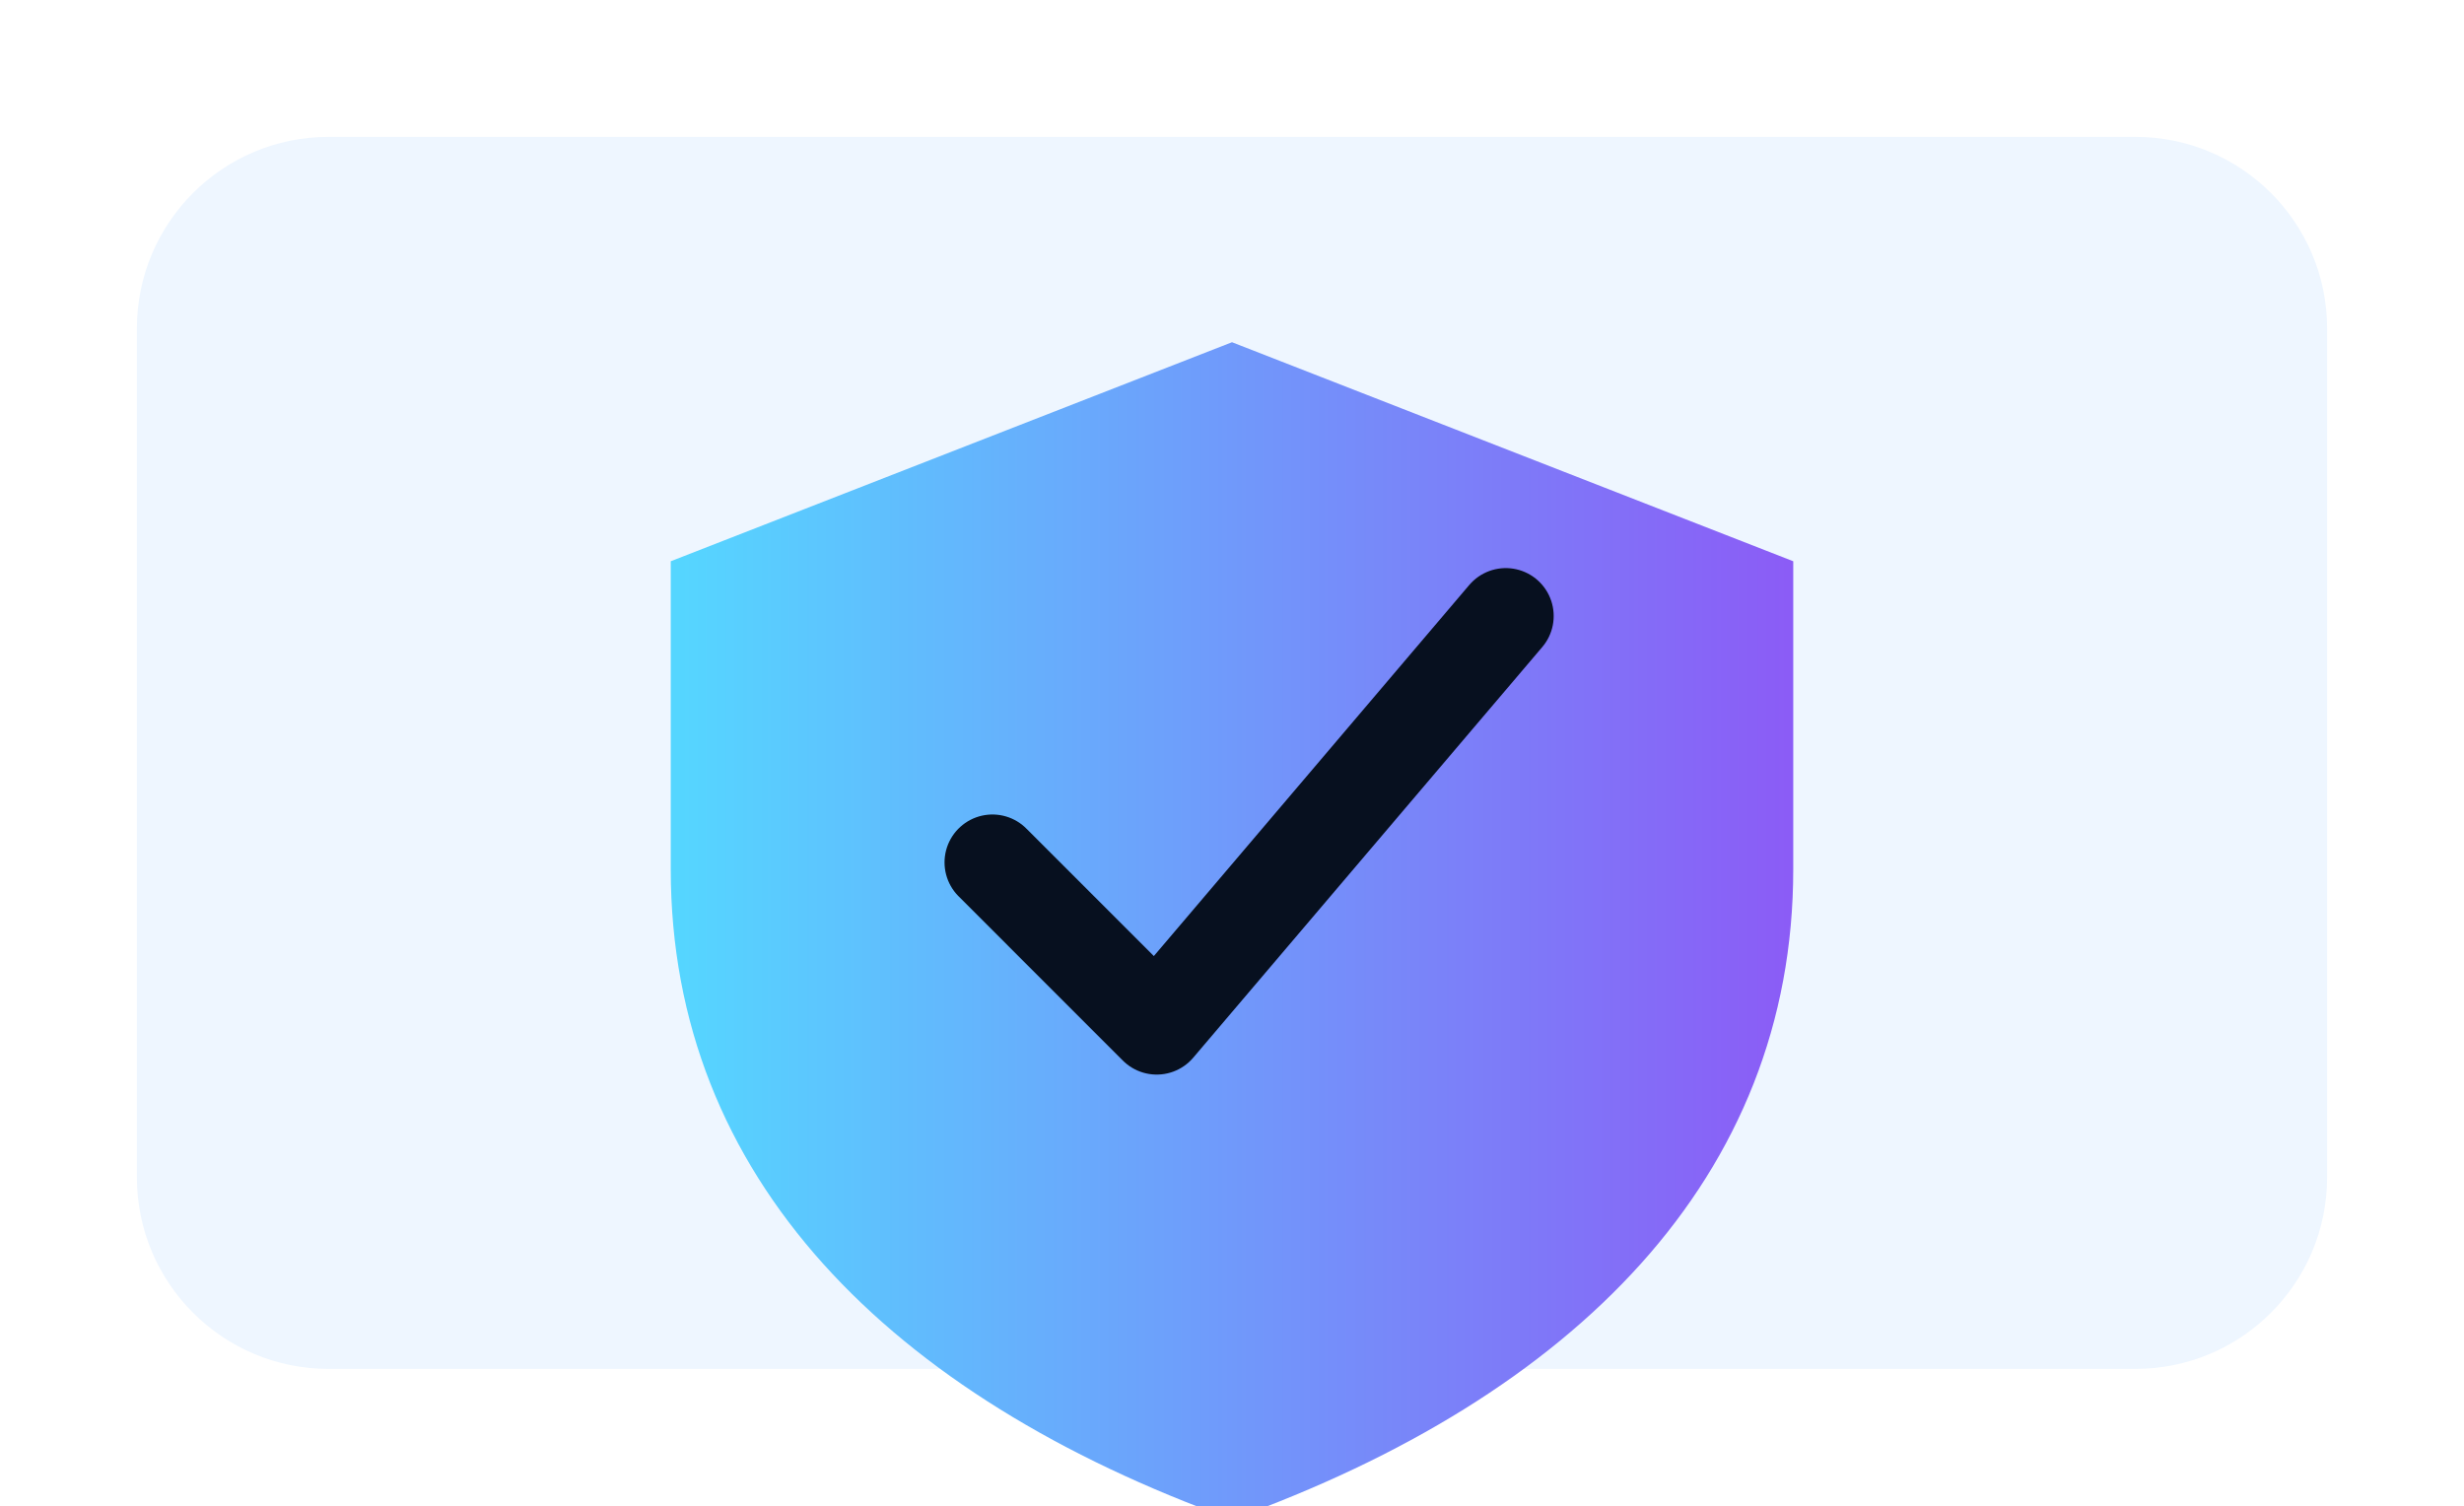
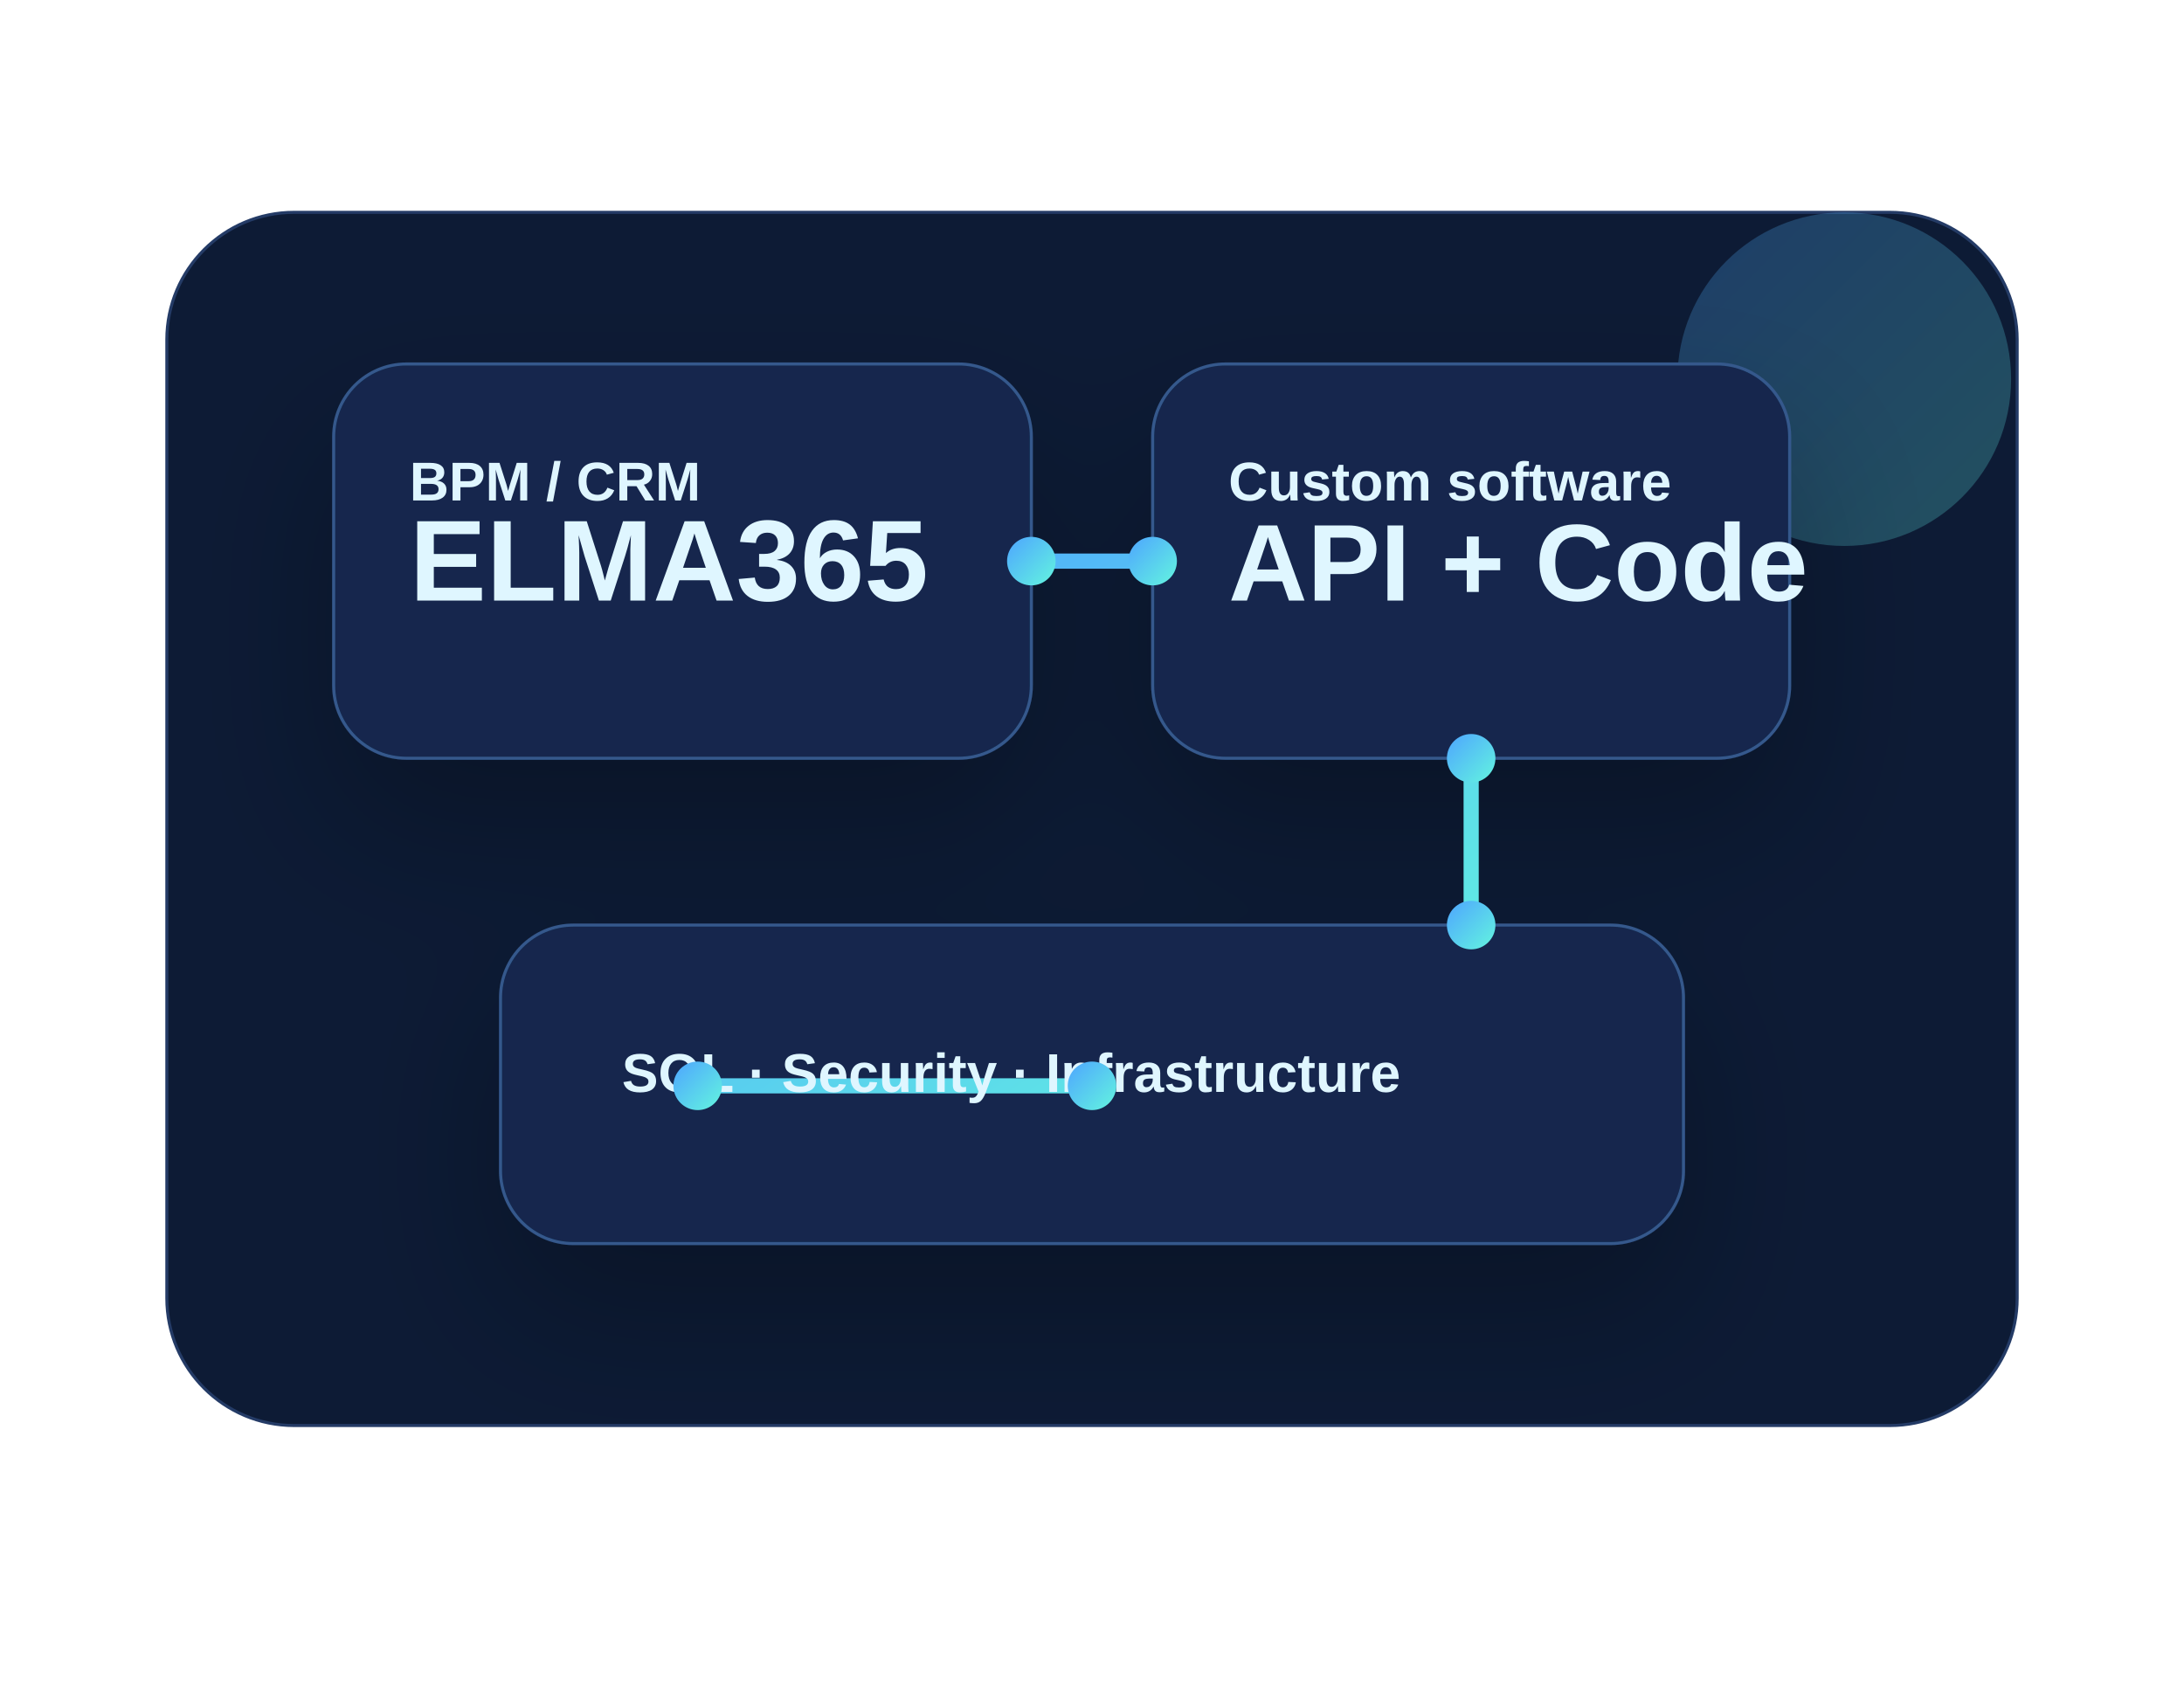
- <svg xmlns="http://www.w3.org/2000/svg" viewBox="0 0 360 220">
+ <svg xmlns="http://www.w3.org/2000/svg" viewBox="0 0 720 560">
  <defs>
-     <linearGradient id="a" x1="0" x2="1">
-       <stop stop-color="#55d6ff" />
-       <stop offset="1" stop-color="#8b5cf6" />
+     <linearGradient id="a" x1="0" x2="1" y1="0" y2="1">
+       <stop stop-color="#4ea5ff" />
+       <stop offset="1" stop-color="#63f5df" />
    </linearGradient>
+     <filter id="s" x="-20%" y="-20%" width="140%" height="140%">
+       <feDropShadow dx="0" dy="24" stdDeviation="24" flood-opacity=".25" />
+     </filter>
  </defs>
-   <rect x="20" y="20" width="320" height="180" rx="28" fill="#eef6ff" />
-   <path d="M180 50l82 32v45c0 45-32 77-82 95-50-18-82-50-82-95V82l82-32Z" fill="url(#a)" />
-   <path d="M145 126l24 24 51-60" fill="none" stroke="#07101f" stroke-width="14" stroke-linecap="round" stroke-linejoin="round" />
+   <rect x="55" y="70" width="610" height="400" rx="42" fill="#0d1b35" stroke="#243b66" />
+   <circle cx="608" cy="125" r="55" fill="url(#a)" opacity=".25" />
+   <g filter="url(#s)">
+     <rect x="110" y="120" width="230" height="130" rx="24" fill="#12284e" stroke="#35598c" />
+     <rect x="380" y="120" width="210" height="130" rx="24" fill="#12284e" stroke="#35598c" />
+     <rect x="165" y="305" width="390" height="105" rx="24" fill="#12284e" stroke="#35598c" />
+   </g>
+   <path d="M340 185h40M485 250v55M360 358H230" stroke="url(#a)" stroke-width="5" stroke-linecap="round" />
+   <g fill="#dff6ff">
+     <text x="135" y="165" font-family="Arial" font-size="18" font-weight="700">BPM / CRM</text>
+     <text x="135" y="198" font-family="Arial" font-size="38" font-weight="900">ELMA365</text>
+     <text x="405" y="165" font-family="Arial" font-size="18" font-weight="700">Custom software</text>
+     <text x="405" y="198" font-family="Arial" font-size="36" font-weight="900">API + Code</text>
+     <text x="205" y="360" font-family="Arial" font-size="18" font-weight="700">SQL · Security · Infrastructure</text>
+   </g>
+   <g fill="url(#a)">
+     <circle cx="340" cy="185" r="8" />
+     <circle cx="380" cy="185" r="8" />
+     <circle cx="485" cy="250" r="8" />
+     <circle cx="485" cy="305" r="8" />
+     <circle cx="360" cy="358" r="8" />
+     <circle cx="230" cy="358" r="8" />
+   </g>
</svg>
